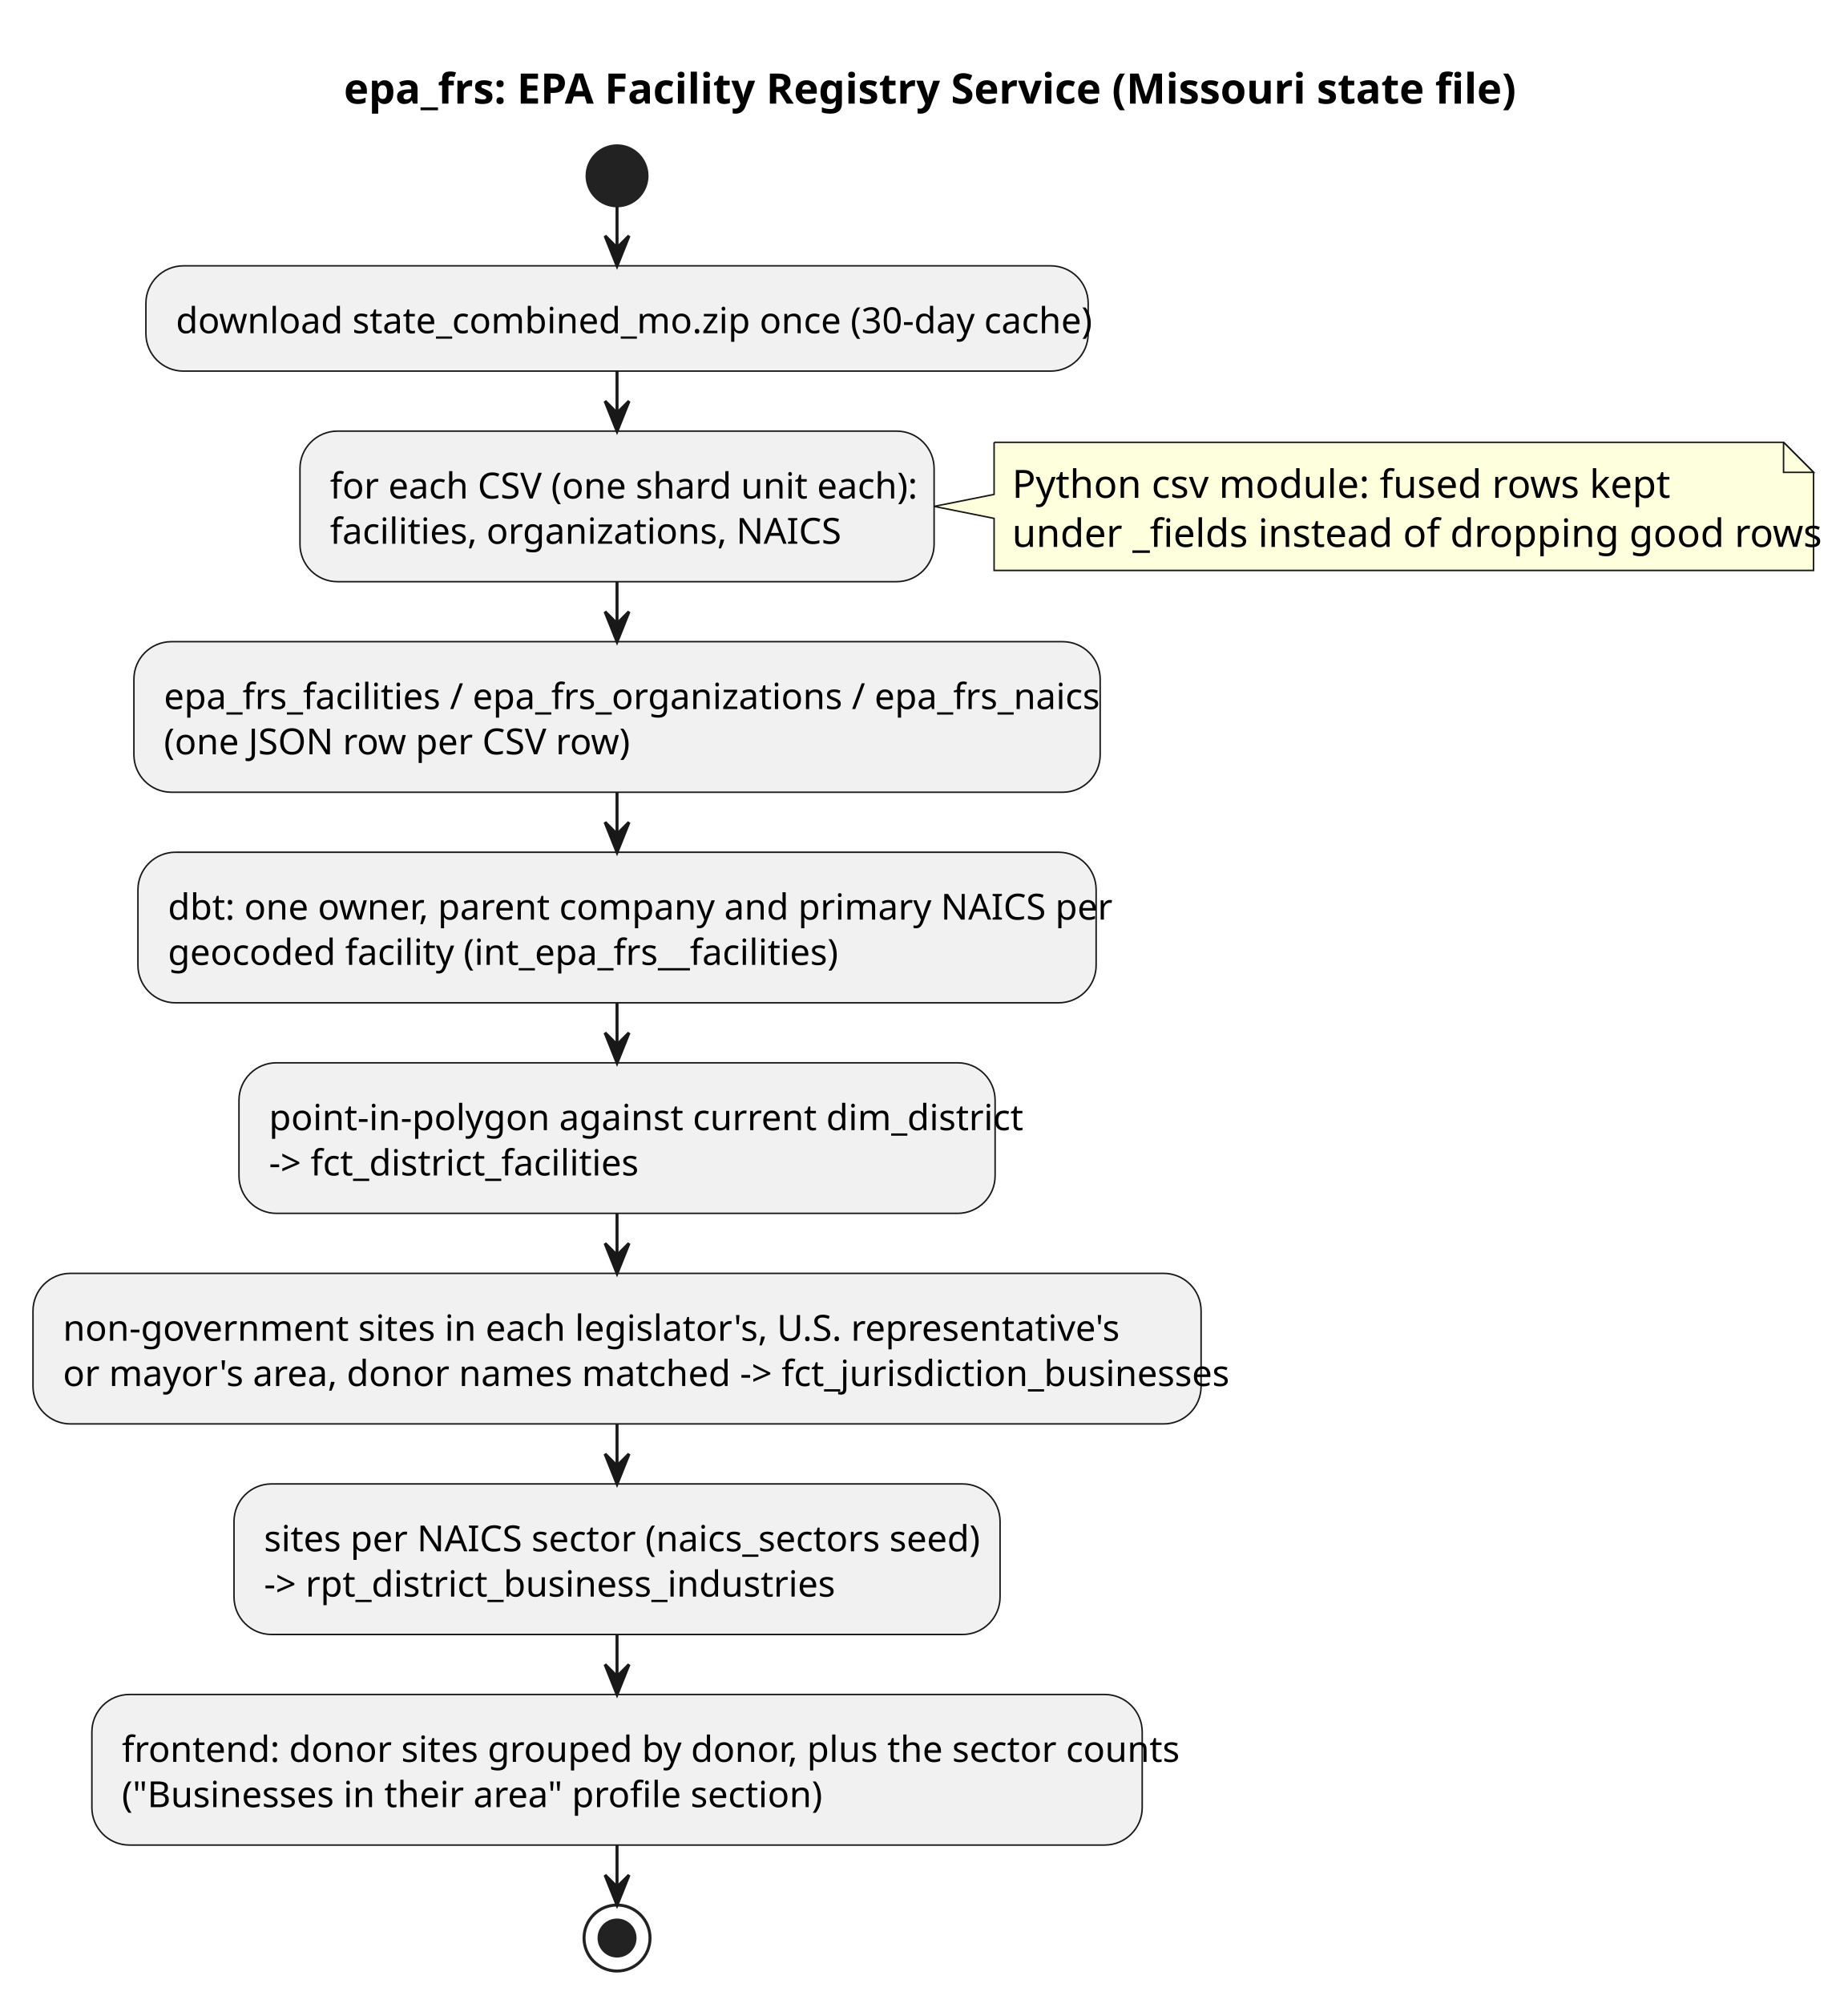
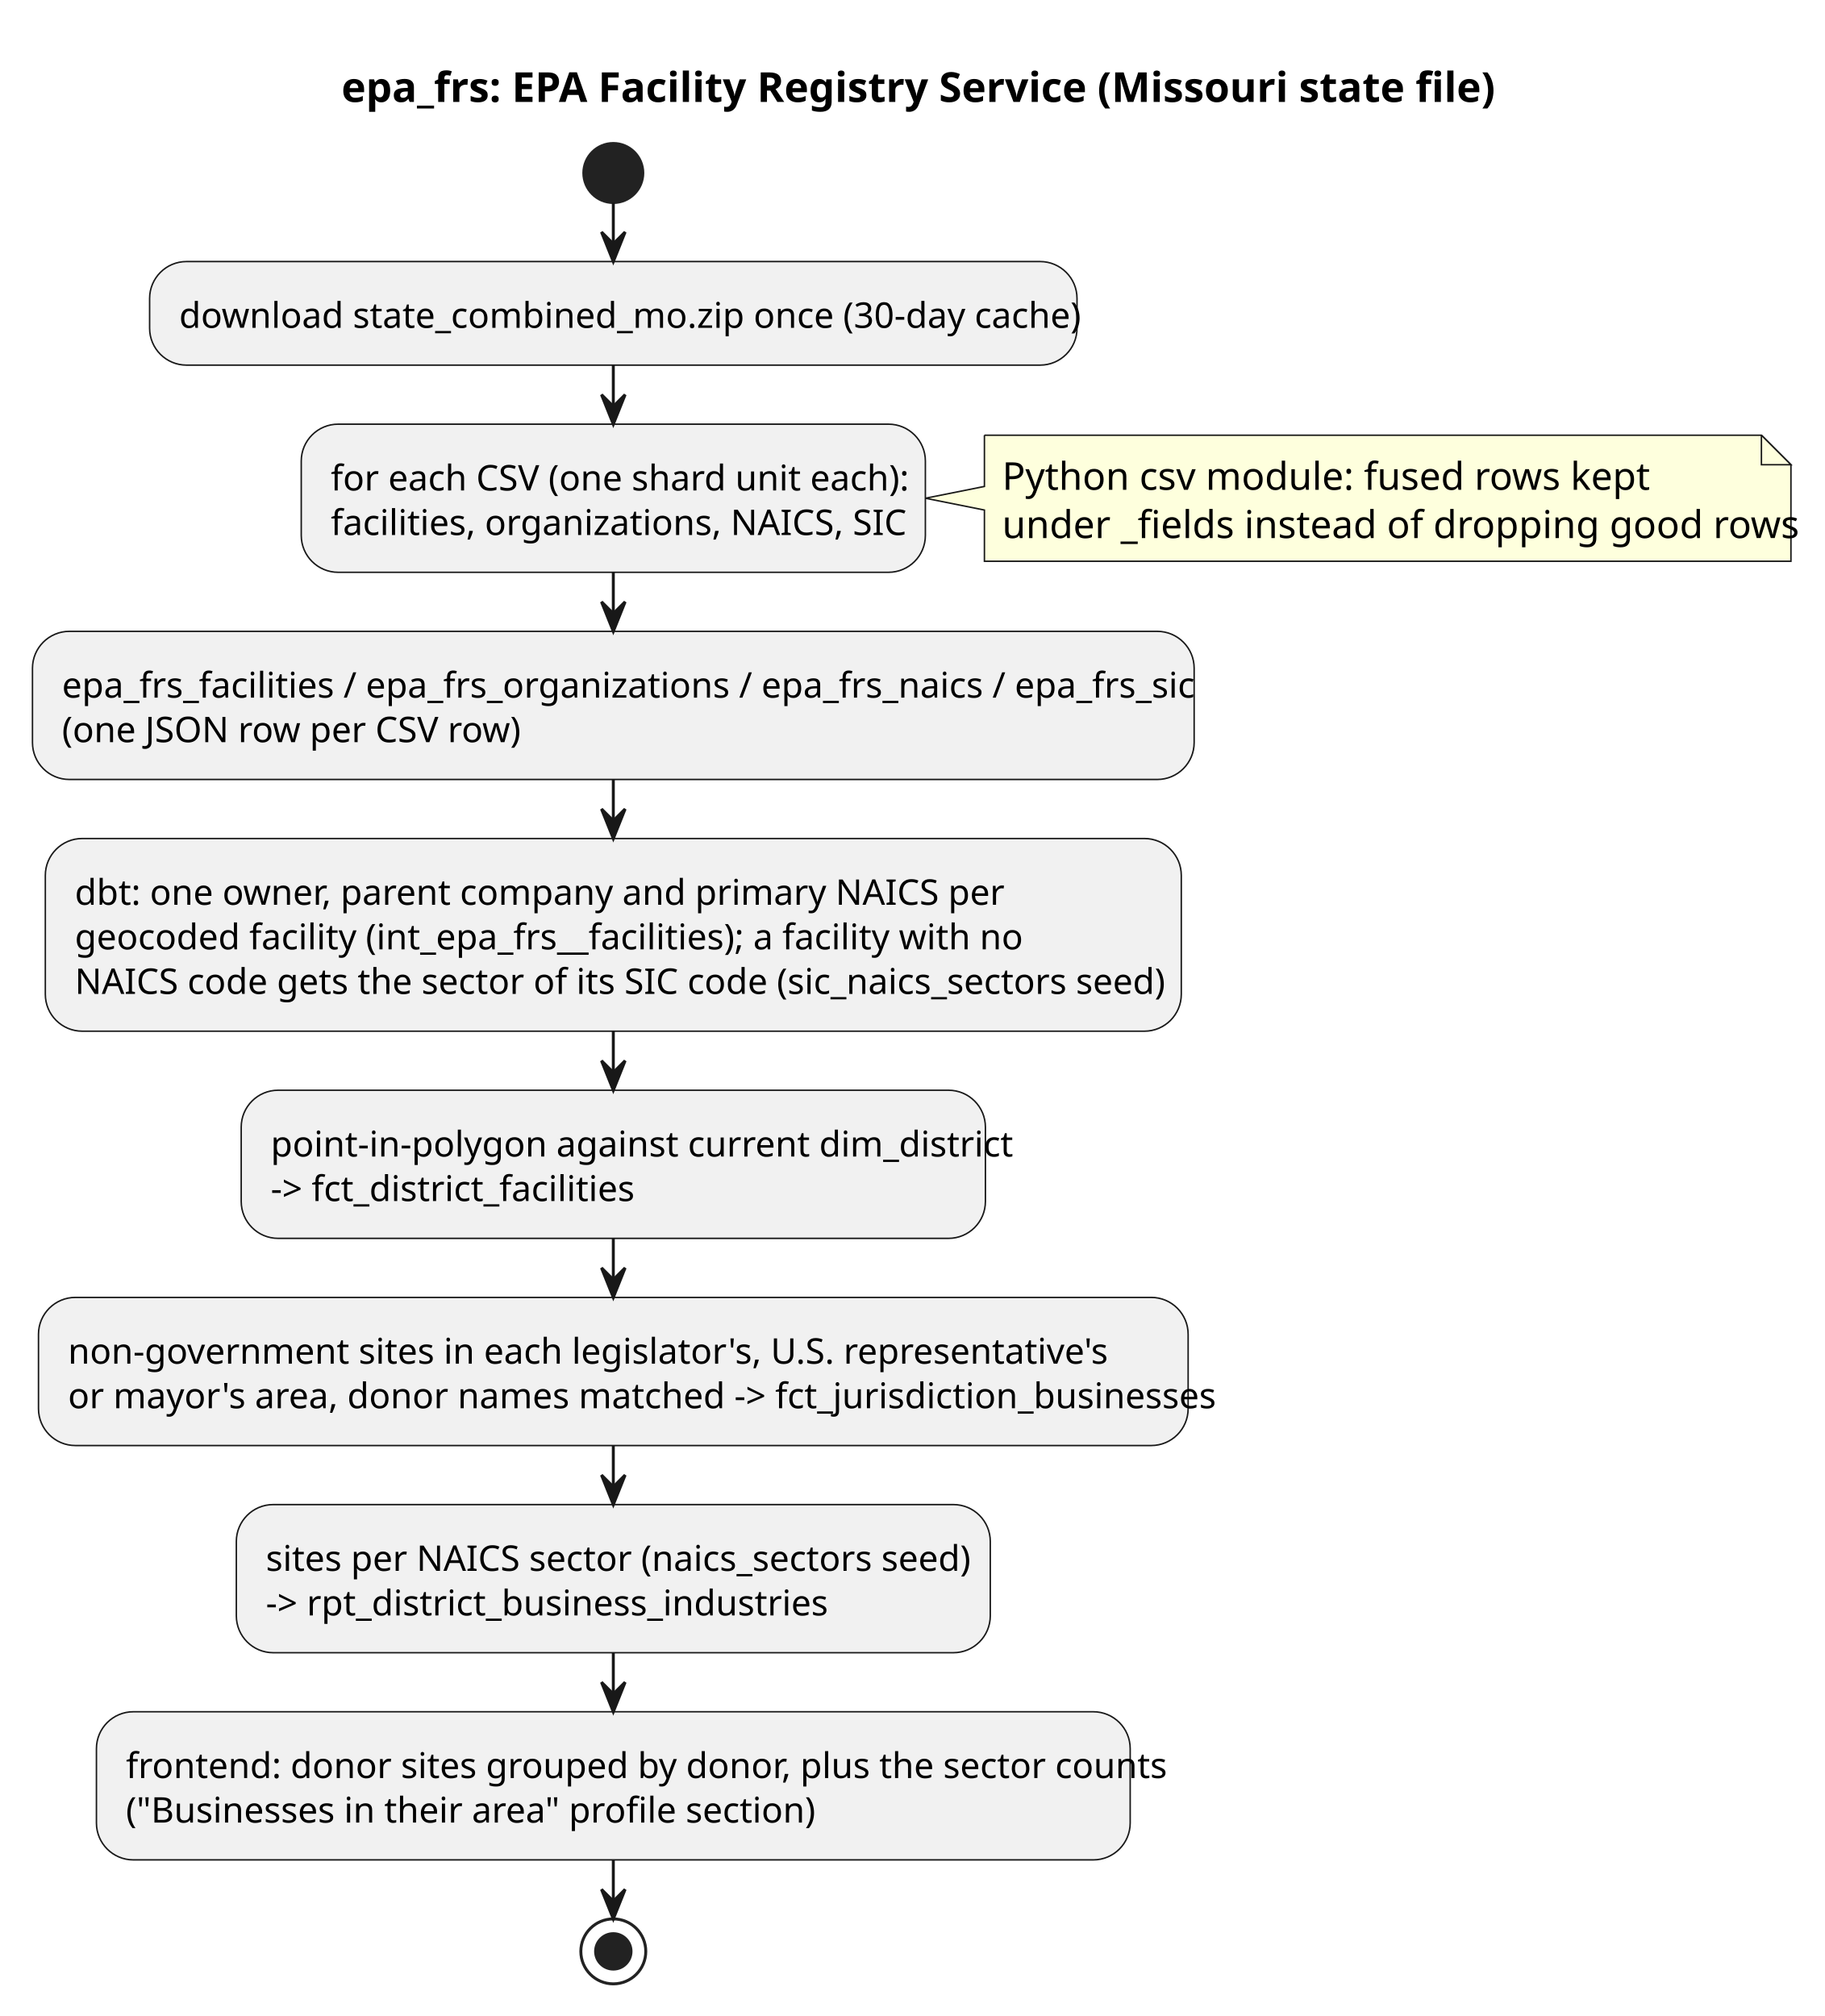
- <svg xmlns="http://www.w3.org/2000/svg" contentStyleType="text/css" height="668px" preserveAspectRatio="none" style="width:616px;height:668px;background:#FFFFFF;" version="1.1" viewBox="0 0 616 668" width="616px" zoomAndPan="magnify">
+ <svg xmlns="http://www.w3.org/2000/svg" contentStyleType="text/css" height="683px" preserveAspectRatio="none" style="width:618px;height:683px;background:#FFFFFF;" version="1.1" viewBox="0 0 618 683" width="618px" zoomAndPan="magnify">
  <defs />
  <g>
-     <text fill="#000000" font-family="sans-serif" font-size="14" font-weight="bold" lengthAdjust="spacing" textLength="384.364" x="114.656" y="34.533">epa_frs: EPA Facility Registry Service (Missouri state file)</text>
-     <ellipse cx="205.734" cy="58.609" fill="#222222" rx="10" ry="10" style="stroke:#222222;stroke-width:1.0;" />
-     <rect fill="#F1F1F1" height="35.094" rx="12.5" ry="12.5" style="stroke:#181818;stroke-width:0.5;" width="314.176" x="48.647" y="88.609" />
-     <text fill="#000000" font-family="sans-serif" font-size="12" lengthAdjust="spacing" textLength="294.176" x="58.647" y="111.066">download state_combined_mo.zip once (30-day cache)</text>
-     <path d="M331.453,147.445 L331.453,164.797 L311.453,168.797 L331.453,172.797 L331.453,190.148 A0,0 0 0 0 331.453,190.148 L604.677,190.148 A0,0 0 0 0 604.677,190.148 L604.677,157.445 L594.677,147.445 L331.453,147.445 A0,0 0 0 0 331.453,147.445 " fill="#FEFFDD" style="stroke:#181818;stroke-width:0.5;" />
-     <path d="M594.677,147.445 L594.677,157.445 L604.677,157.445 L594.677,147.445 " fill="#FEFFDD" style="stroke:#181818;stroke-width:0.5;" />
-     <text fill="#000000" font-family="sans-serif" font-size="13" lengthAdjust="spacing" textLength="208.102" x="337.453" y="165.94">Python csv module: fused rows kept</text>
-     <text fill="#000000" font-family="sans-serif" font-size="13" lengthAdjust="spacing" textLength="252.224" x="337.453" y="182.292">under _fields instead of dropping good rows</text>
-     <rect fill="#F1F1F1" height="50.188" rx="12.5" ry="12.5" style="stroke:#181818;stroke-width:0.5;" width="211.438" x="100.016" y="143.703" />
-     <text fill="#000000" font-family="sans-serif" font-size="12" lengthAdjust="spacing" textLength="191.438" x="110.016" y="166.16">for each CSV (one shard unit each):</text>
-     <text fill="#000000" font-family="sans-serif" font-size="12" lengthAdjust="spacing" textLength="164.068" x="110.016" y="181.254">facilities, organizations, NAICS</text>
-     <rect fill="#F1F1F1" height="50.188" rx="12.5" ry="12.5" style="stroke:#181818;stroke-width:0.5;" width="322.174" x="44.648" y="213.891" />
-     <text fill="#000000" font-family="sans-serif" font-size="12" lengthAdjust="spacing" textLength="302.174" x="54.648" y="236.348">epa_frs_facilities / epa_frs_organizations / epa_frs_naics</text>
-     <text fill="#000000" font-family="sans-serif" font-size="12" lengthAdjust="spacing" textLength="157.377" x="54.648" y="251.441">(one JSON row per CSV row)</text>
-     <rect fill="#F1F1F1" height="50.188" rx="12.5" ry="12.5" style="stroke:#181818;stroke-width:0.5;" width="319.484" x="45.992" y="284.078" />
-     <text fill="#000000" font-family="sans-serif" font-size="12" lengthAdjust="spacing" textLength="299.484" x="55.992" y="306.535">dbt: one owner, parent company and primary NAICS per</text>
-     <text fill="#000000" font-family="sans-serif" font-size="12" lengthAdjust="spacing" textLength="216.117" x="55.992" y="321.629">geocoded facility (int_epa_frs__facilities)</text>
-     <rect fill="#F1F1F1" height="50.188" rx="12.5" ry="12.5" style="stroke:#181818;stroke-width:0.5;" width="252.113" x="79.678" y="354.266" />
-     <text fill="#000000" font-family="sans-serif" font-size="12" lengthAdjust="spacing" textLength="232.113" x="89.678" y="376.723">point-in-polygon against current dim_district</text>
-     <text fill="#000000" font-family="sans-serif" font-size="12" lengthAdjust="spacing" textLength="117.703" x="89.678" y="391.816">-&gt; fct_district_facilities</text>
-     <rect fill="#F1F1F1" height="50.188" rx="12.5" ry="12.5" style="stroke:#181818;stroke-width:0.5;" width="389.469" x="11" y="424.453" />
-     <text fill="#000000" font-family="sans-serif" font-size="12" lengthAdjust="spacing" textLength="334.746" x="21" y="446.91">non-government sites in each legislator's, U.S. representative's</text>
-     <text fill="#000000" font-family="sans-serif" font-size="12" lengthAdjust="spacing" textLength="369.469" x="21" y="462.004">or mayor's area, donor names matched -&gt; fct_jurisdiction_businesses</text>
-     <rect fill="#F1F1F1" height="50.188" rx="12.5" ry="12.5" style="stroke:#181818;stroke-width:0.5;" width="255.418" x="78.025" y="494.641" />
-     <text fill="#000000" font-family="sans-serif" font-size="12" lengthAdjust="spacing" textLength="235.418" x="88.025" y="517.098">sites per NAICS sector (naics_sectors seed)</text>
-     <text fill="#000000" font-family="sans-serif" font-size="12" lengthAdjust="spacing" textLength="181.752" x="88.025" y="532.191">-&gt; rpt_district_business_industries</text>
-     <rect fill="#F1F1F1" height="50.188" rx="12.5" ry="12.5" style="stroke:#181818;stroke-width:0.5;" width="350.205" x="30.632" y="564.828" />
-     <text fill="#000000" font-family="sans-serif" font-size="12" lengthAdjust="spacing" textLength="330.205" x="40.632" y="587.285">frontend: donor sites grouped by donor, plus the sector counts</text>
-     <text fill="#000000" font-family="sans-serif" font-size="12" lengthAdjust="spacing" textLength="221.953" x="40.632" y="602.379">("Businesses in their area" profile section)</text>
-     <ellipse cx="205.734" cy="646.016" fill="none" rx="11" ry="11" style="stroke:#222222;stroke-width:1.0;" />
-     <ellipse cx="205.734" cy="646.016" fill="#222222" rx="6" ry="6" style="stroke:#222222;stroke-width:1.0;" />
-     <line style="stroke:#181818;stroke-width:1.0;" x1="205.734" x2="205.734" y1="68.609" y2="88.609" />
-     <polygon fill="#181818" points="201.734,78.609,205.734,88.609,209.734,78.609,205.734,82.609" style="stroke:#181818;stroke-width:1.0;" />
-     <line style="stroke:#181818;stroke-width:1.0;" x1="205.734" x2="205.734" y1="123.703" y2="143.703" />
-     <polygon fill="#181818" points="201.734,133.703,205.734,143.703,209.734,133.703,205.734,137.703" style="stroke:#181818;stroke-width:1.0;" />
-     <line style="stroke:#181818;stroke-width:1.0;" x1="205.734" x2="205.734" y1="193.891" y2="213.891" />
-     <polygon fill="#181818" points="201.734,203.891,205.734,213.891,209.734,203.891,205.734,207.891" style="stroke:#181818;stroke-width:1.0;" />
-     <line style="stroke:#181818;stroke-width:1.0;" x1="205.734" x2="205.734" y1="264.078" y2="284.078" />
-     <polygon fill="#181818" points="201.734,274.078,205.734,284.078,209.734,274.078,205.734,278.078" style="stroke:#181818;stroke-width:1.0;" />
-     <line style="stroke:#181818;stroke-width:1.0;" x1="205.734" x2="205.734" y1="334.266" y2="354.266" />
-     <polygon fill="#181818" points="201.734,344.266,205.734,354.266,209.734,344.266,205.734,348.266" style="stroke:#181818;stroke-width:1.0;" />
-     <line style="stroke:#181818;stroke-width:1.0;" x1="205.734" x2="205.734" y1="404.453" y2="424.453" />
-     <polygon fill="#181818" points="201.734,414.453,205.734,424.453,209.734,414.453,205.734,418.453" style="stroke:#181818;stroke-width:1.0;" />
-     <line style="stroke:#181818;stroke-width:1.0;" x1="205.734" x2="205.734" y1="474.641" y2="494.641" />
-     <polygon fill="#181818" points="201.734,484.641,205.734,494.641,209.734,484.641,205.734,488.641" style="stroke:#181818;stroke-width:1.0;" />
-     <line style="stroke:#181818;stroke-width:1.0;" x1="205.734" x2="205.734" y1="544.828" y2="564.828" />
-     <polygon fill="#181818" points="201.734,554.828,205.734,564.828,209.734,554.828,205.734,558.828" style="stroke:#181818;stroke-width:1.0;" />
-     <line style="stroke:#181818;stroke-width:1.0;" x1="205.734" x2="205.734" y1="615.016" y2="635.016" />
-     <polygon fill="#181818" points="201.734,625.016,205.734,635.016,209.734,625.016,205.734,629.016" style="stroke:#181818;stroke-width:1.0;" />
+     <text fill="#000000" font-family="sans-serif" font-size="14" font-weight="bold" lengthAdjust="spacing" textLength="384.364" x="115.675" y="34.533">epa_frs: EPA Facility Registry Service (Missouri state file)</text>
+     <ellipse cx="207.77" cy="58.609" fill="#222222" rx="10" ry="10" style="stroke:#222222;stroke-width:1.0;" />
+     <rect fill="#F1F1F1" height="35.094" rx="12.5" ry="12.5" style="stroke:#181818;stroke-width:0.5;" width="314.176" x="50.683" y="88.609" />
+     <text fill="#000000" font-family="sans-serif" font-size="12" lengthAdjust="spacing" textLength="294.176" x="60.683" y="111.066">download state_combined_mo.zip once (30-day cache)</text>
+     <path d="M333.489,147.445 L333.489,164.797 L313.489,168.797 L333.489,172.797 L333.489,190.148 A0,0 0 0 0 333.489,190.148 L606.713,190.148 A0,0 0 0 0 606.713,190.148 L606.713,157.445 L596.713,147.445 L333.489,147.445 A0,0 0 0 0 333.489,147.445 " fill="#FEFFDD" style="stroke:#181818;stroke-width:0.5;" />
+     <path d="M596.713,147.445 L596.713,157.445 L606.713,157.445 L596.713,147.445 " fill="#FEFFDD" style="stroke:#181818;stroke-width:0.5;" />
+     <text fill="#000000" font-family="sans-serif" font-size="13" lengthAdjust="spacing" textLength="208.102" x="339.489" y="165.94">Python csv module: fused rows kept</text>
+     <text fill="#000000" font-family="sans-serif" font-size="13" lengthAdjust="spacing" textLength="252.224" x="339.489" y="182.292">under _fields instead of dropping good rows</text>
+     <rect fill="#F1F1F1" height="50.188" rx="12.5" ry="12.5" style="stroke:#181818;stroke-width:0.5;" width="211.438" x="102.052" y="143.703" />
+     <text fill="#000000" font-family="sans-serif" font-size="12" lengthAdjust="spacing" textLength="191.438" x="112.052" y="166.16">for each CSV (one shard unit each):</text>
+     <text fill="#000000" font-family="sans-serif" font-size="12" lengthAdjust="spacing" textLength="190.74" x="112.052" y="181.254">facilities, organizations, NAICS, SIC</text>
+     <rect fill="#F1F1F1" height="50.188" rx="12.5" ry="12.5" style="stroke:#181818;stroke-width:0.5;" width="393.541" x="11" y="213.891" />
+     <text fill="#000000" font-family="sans-serif" font-size="12" lengthAdjust="spacing" textLength="373.541" x="21" y="236.348">epa_frs_facilities / epa_frs_organizations / epa_frs_naics / epa_frs_sic</text>
+     <text fill="#000000" font-family="sans-serif" font-size="12" lengthAdjust="spacing" textLength="157.377" x="21" y="251.441">(one JSON row per CSV row)</text>
+     <rect fill="#F1F1F1" height="65.281" rx="12.5" ry="12.5" style="stroke:#181818;stroke-width:0.5;" width="384.828" x="15.356" y="284.078" />
+     <text fill="#000000" font-family="sans-serif" font-size="12" lengthAdjust="spacing" textLength="299.484" x="25.356" y="306.535">dbt: one owner, parent company and primary NAICS per</text>
+     <text fill="#000000" font-family="sans-serif" font-size="12" lengthAdjust="spacing" textLength="307.488" x="25.356" y="321.629">geocoded facility (int_epa_frs__facilities); a facility with no</text>
+     <text fill="#000000" font-family="sans-serif" font-size="12" lengthAdjust="spacing" textLength="364.828" x="25.356" y="336.723">NAICS code gets the sector of its SIC code (sic_naics_sectors seed)</text>
+     <rect fill="#F1F1F1" height="50.188" rx="12.5" ry="12.5" style="stroke:#181818;stroke-width:0.5;" width="252.113" x="81.714" y="369.359" />
+     <text fill="#000000" font-family="sans-serif" font-size="12" lengthAdjust="spacing" textLength="232.113" x="91.714" y="391.816">point-in-polygon against current dim_district</text>
+     <text fill="#000000" font-family="sans-serif" font-size="12" lengthAdjust="spacing" textLength="117.703" x="91.714" y="406.91">-&gt; fct_district_facilities</text>
+     <rect fill="#F1F1F1" height="50.188" rx="12.5" ry="12.5" style="stroke:#181818;stroke-width:0.5;" width="389.469" x="13.036" y="439.547" />
+     <text fill="#000000" font-family="sans-serif" font-size="12" lengthAdjust="spacing" textLength="334.746" x="23.036" y="462.004">non-government sites in each legislator's, U.S. representative's</text>
+     <text fill="#000000" font-family="sans-serif" font-size="12" lengthAdjust="spacing" textLength="369.469" x="23.036" y="477.098">or mayor's area, donor names matched -&gt; fct_jurisdiction_businesses</text>
+     <rect fill="#F1F1F1" height="50.188" rx="12.5" ry="12.5" style="stroke:#181818;stroke-width:0.5;" width="255.418" x="80.061" y="509.734" />
+     <text fill="#000000" font-family="sans-serif" font-size="12" lengthAdjust="spacing" textLength="235.418" x="90.061" y="532.191">sites per NAICS sector (naics_sectors seed)</text>
+     <text fill="#000000" font-family="sans-serif" font-size="12" lengthAdjust="spacing" textLength="181.752" x="90.061" y="547.285">-&gt; rpt_district_business_industries</text>
+     <rect fill="#F1F1F1" height="50.188" rx="12.5" ry="12.5" style="stroke:#181818;stroke-width:0.5;" width="350.205" x="32.668" y="579.922" />
+     <text fill="#000000" font-family="sans-serif" font-size="12" lengthAdjust="spacing" textLength="330.205" x="42.668" y="602.379">frontend: donor sites grouped by donor, plus the sector counts</text>
+     <text fill="#000000" font-family="sans-serif" font-size="12" lengthAdjust="spacing" textLength="221.953" x="42.668" y="617.473">("Businesses in their area" profile section)</text>
+     <ellipse cx="207.77" cy="661.109" fill="none" rx="11" ry="11" style="stroke:#222222;stroke-width:1.0;" />
+     <ellipse cx="207.77" cy="661.109" fill="#222222" rx="6" ry="6" style="stroke:#222222;stroke-width:1.0;" />
+     <line style="stroke:#181818;stroke-width:1.0;" x1="207.77" x2="207.77" y1="68.609" y2="88.609" />
+     <polygon fill="#181818" points="203.77,78.609,207.77,88.609,211.77,78.609,207.77,82.609" style="stroke:#181818;stroke-width:1.0;" />
+     <line style="stroke:#181818;stroke-width:1.0;" x1="207.77" x2="207.77" y1="123.703" y2="143.703" />
+     <polygon fill="#181818" points="203.77,133.703,207.77,143.703,211.77,133.703,207.77,137.703" style="stroke:#181818;stroke-width:1.0;" />
+     <line style="stroke:#181818;stroke-width:1.0;" x1="207.77" x2="207.77" y1="193.891" y2="213.891" />
+     <polygon fill="#181818" points="203.77,203.891,207.77,213.891,211.77,203.891,207.77,207.891" style="stroke:#181818;stroke-width:1.0;" />
+     <line style="stroke:#181818;stroke-width:1.0;" x1="207.77" x2="207.77" y1="264.078" y2="284.078" />
+     <polygon fill="#181818" points="203.77,274.078,207.77,284.078,211.77,274.078,207.77,278.078" style="stroke:#181818;stroke-width:1.0;" />
+     <line style="stroke:#181818;stroke-width:1.0;" x1="207.77" x2="207.77" y1="349.359" y2="369.359" />
+     <polygon fill="#181818" points="203.77,359.359,207.77,369.359,211.77,359.359,207.77,363.359" style="stroke:#181818;stroke-width:1.0;" />
+     <line style="stroke:#181818;stroke-width:1.0;" x1="207.77" x2="207.77" y1="419.547" y2="439.547" />
+     <polygon fill="#181818" points="203.77,429.547,207.77,439.547,211.77,429.547,207.77,433.547" style="stroke:#181818;stroke-width:1.0;" />
+     <line style="stroke:#181818;stroke-width:1.0;" x1="207.77" x2="207.77" y1="489.734" y2="509.734" />
+     <polygon fill="#181818" points="203.77,499.734,207.77,509.734,211.77,499.734,207.77,503.734" style="stroke:#181818;stroke-width:1.0;" />
+     <line style="stroke:#181818;stroke-width:1.0;" x1="207.77" x2="207.77" y1="559.922" y2="579.922" />
+     <polygon fill="#181818" points="203.77,569.922,207.77,579.922,211.77,569.922,207.77,573.922" style="stroke:#181818;stroke-width:1.0;" />
+     <line style="stroke:#181818;stroke-width:1.0;" x1="207.77" x2="207.77" y1="630.109" y2="650.109" />
+     <polygon fill="#181818" points="203.77,640.109,207.77,650.109,211.77,640.109,207.77,644.109" style="stroke:#181818;stroke-width:1.0;" />
  </g>
</svg>
